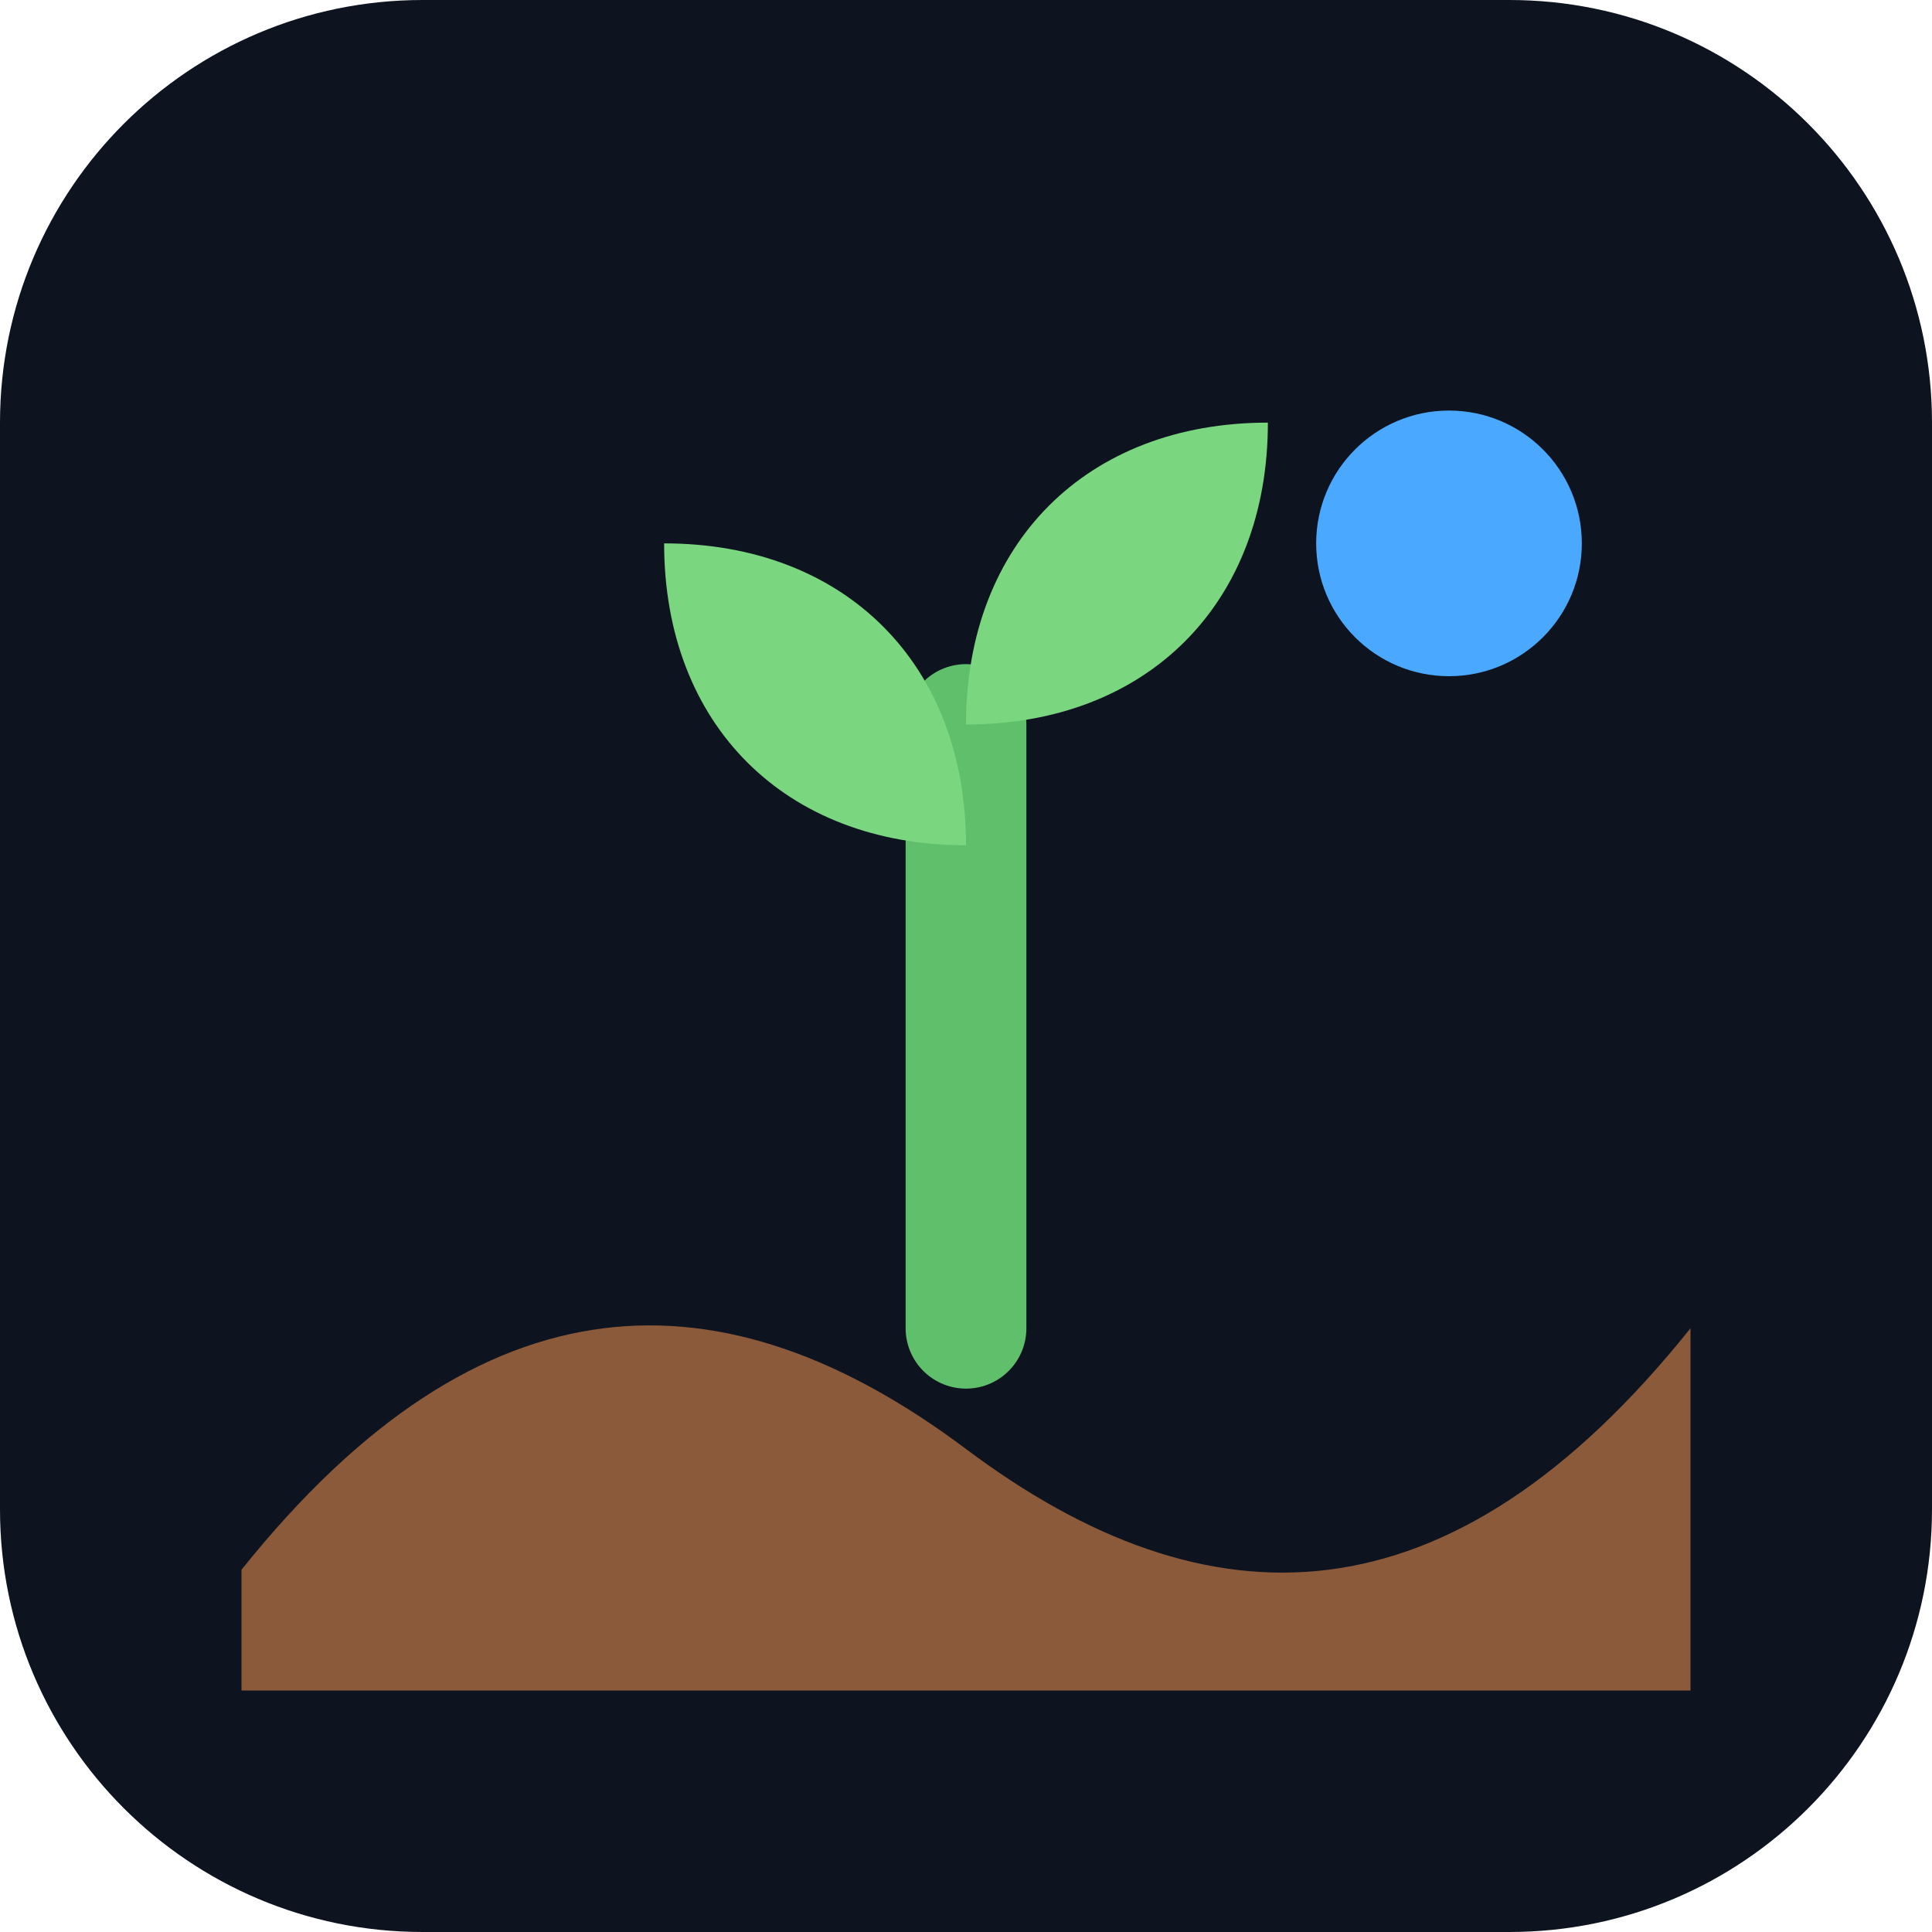
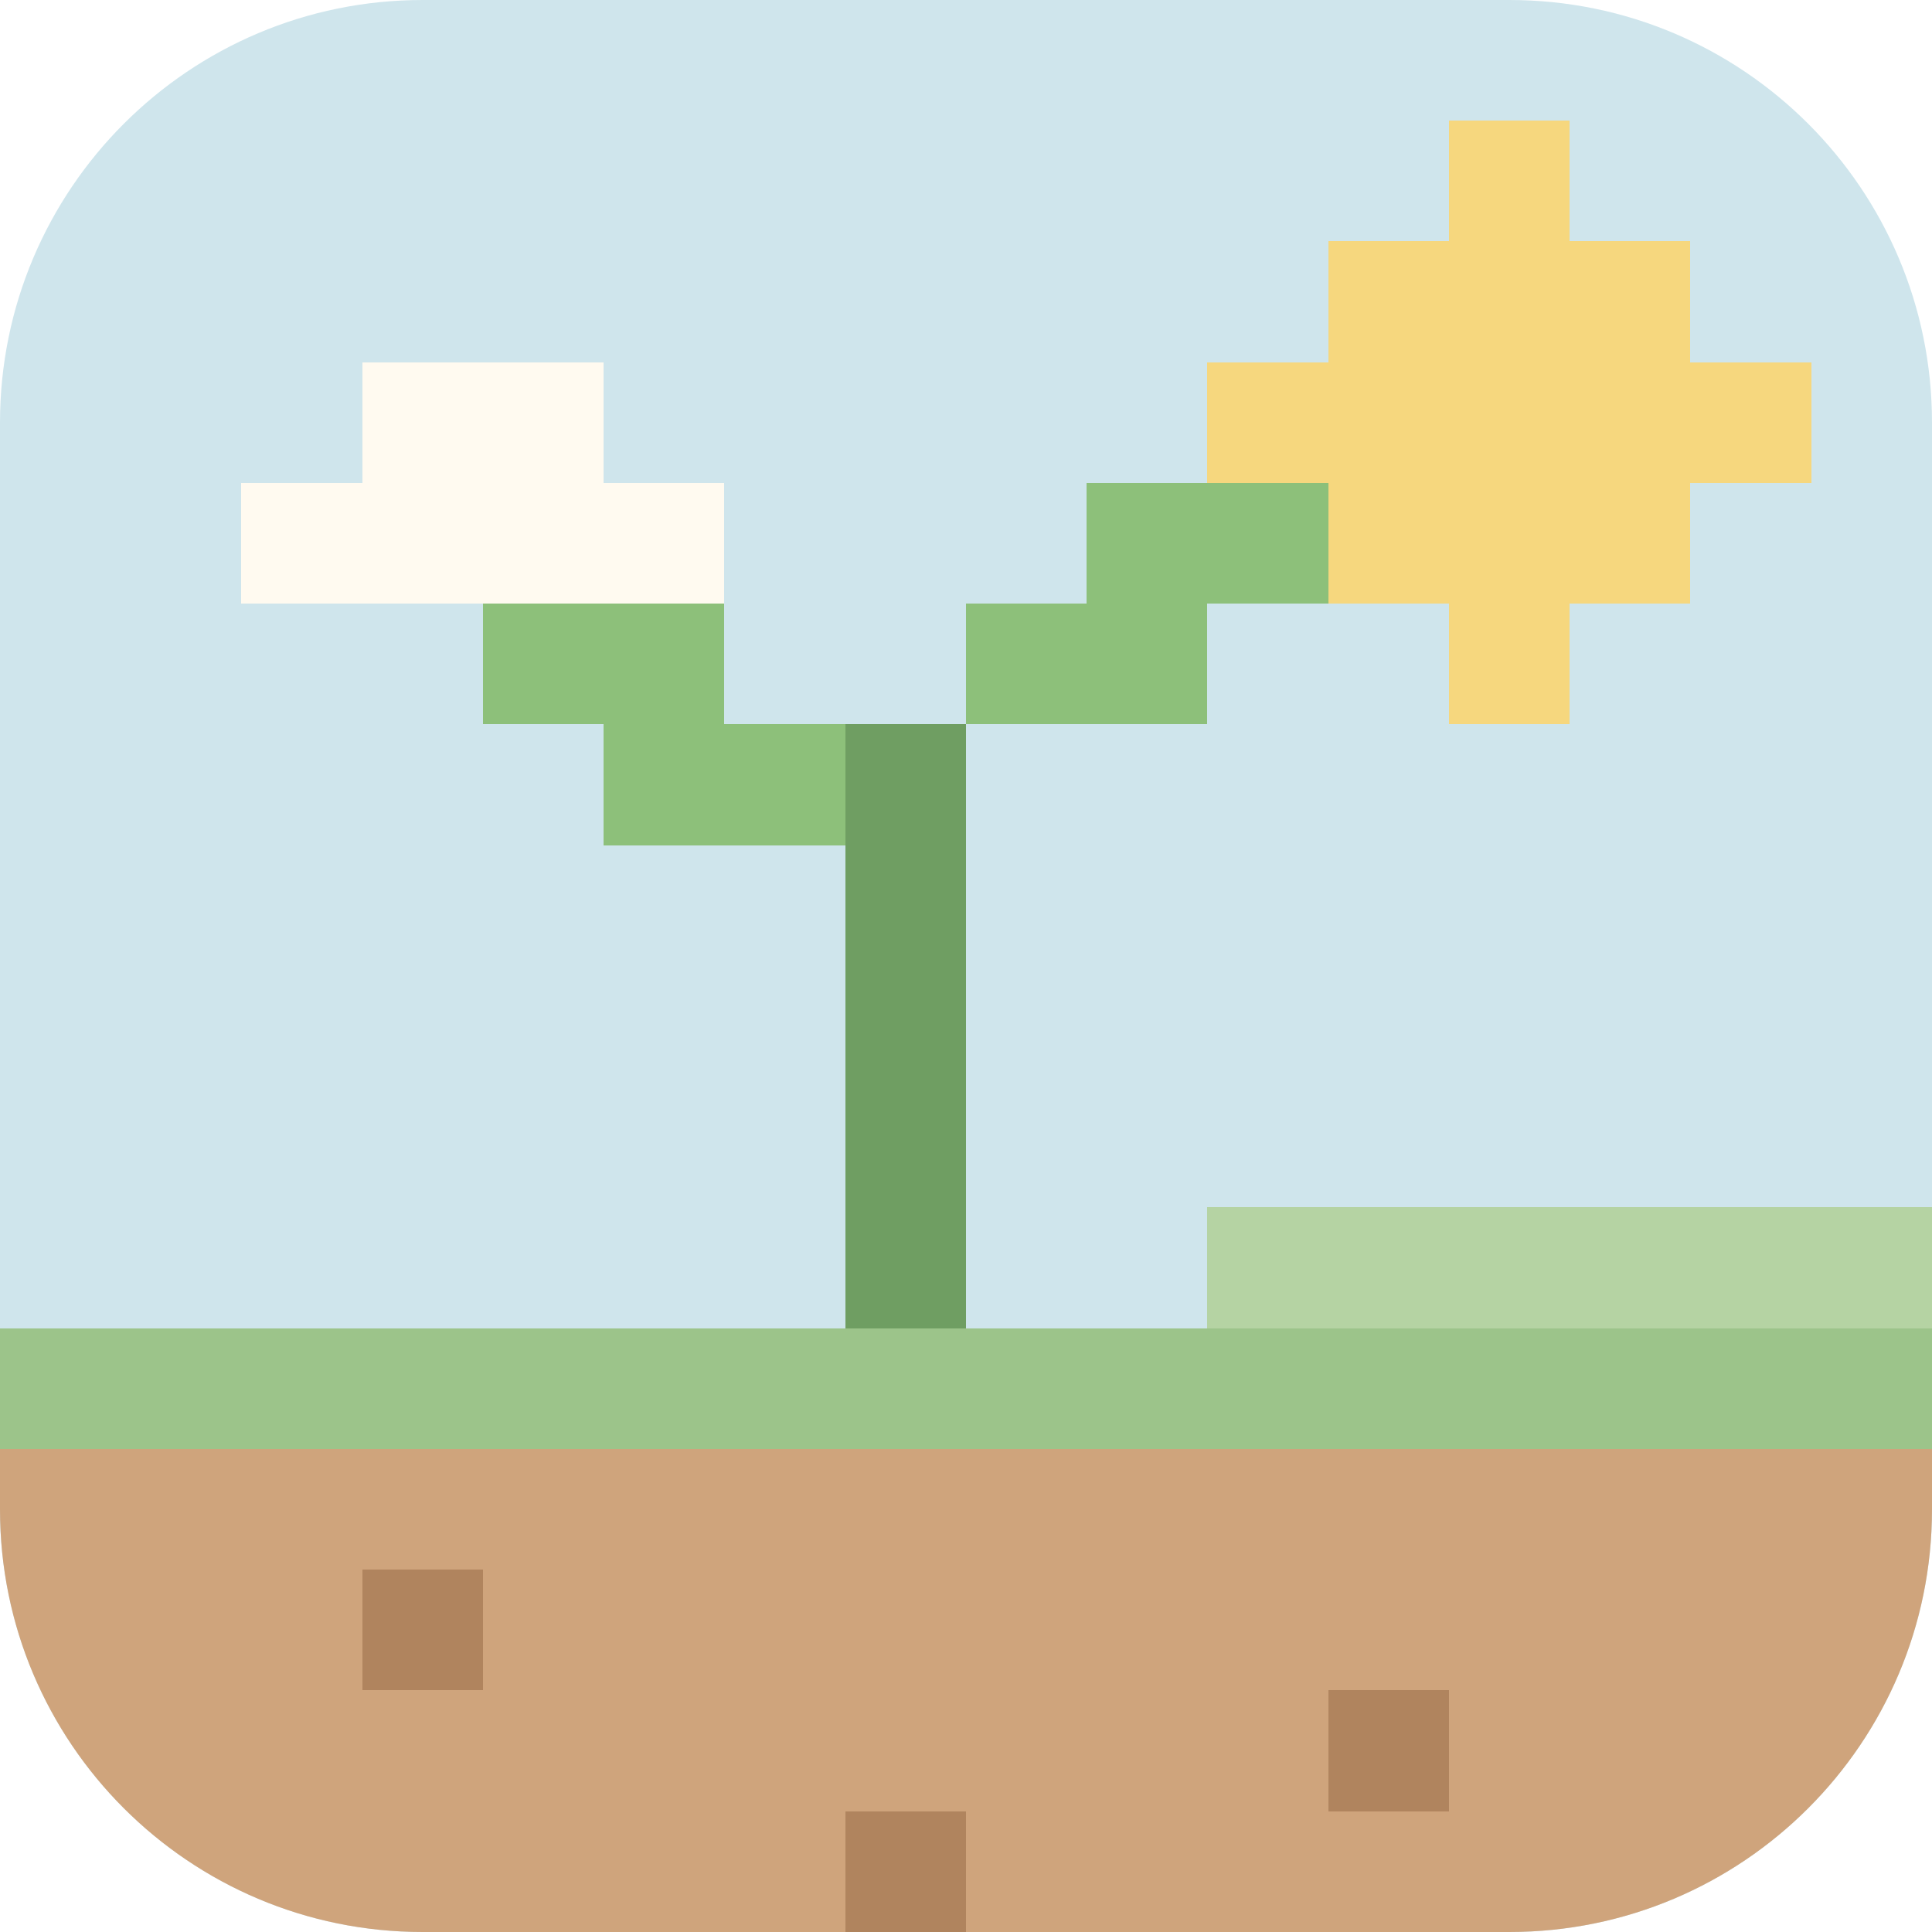
- <svg xmlns="http://www.w3.org/2000/svg" viewBox="0 0 32 32">
-   <rect width="32" height="32" rx="7" fill="#0d1420" />
-   <path d="M4 26c4-5 8-5 12-2s8 3 12-2v6H4z" fill="#8a5a3b" />
-   <path d="M16 22c0-5 0-8 0-10" stroke="#5fbf6a" stroke-width="2" stroke-linecap="round" />
-   <path d="M16 14c-3 0-5-2-5-5 3 0 5 2 5 5zM16 12c0-3 2-5 5-5 0 3-2 5-5 5z" fill="#7ad67f" />
-   <circle cx="24" cy="9" r="2.2" fill="#4aa8ff" />
+ <svg xmlns="http://www.w3.org/2000/svg" viewBox="0 0 16 16" shape-rendering="crispEdges">
+   <clipPath id="c">
+     <rect width="16" height="16" rx="3.5" />
+   </clipPath>
+   <g clip-path="url(#c)">
+     <rect width="16" height="16" fill="#cfe5ec" />
+     <rect x="11" y="2" width="3" height="3" fill="#f6d77e" />
+     <rect x="12" y="1" width="1" height="5" fill="#f6d77e" />
+     <rect x="10" y="3" width="5" height="1" fill="#f6d77e" />
+     <rect x="2" y="4" width="4" height="1" fill="#fffaf0" />
+     <rect x="3" y="3" width="2" height="1" fill="#fffaf0" />
+     <rect x="10" y="10" width="6" height="1" fill="#b5d3a3" />
+     <rect x="0" y="11" width="16" height="1" fill="#9cc48a" />
+     <rect x="0" y="12" width="16" height="4" fill="#cfa47c" />
+     <rect x="3" y="13" width="1" height="1" fill="#b0845e" />
+     <rect x="11" y="14" width="1" height="1" fill="#b0845e" />
+     <rect x="7" y="15" width="1" height="1" fill="#b0845e" />
+     <rect x="7" y="6" width="1" height="5" fill="#6f9e62" />
+     <rect x="5" y="6" width="2" height="1" fill="#8dc07a" />
+     <rect x="4" y="5" width="2" height="1" fill="#8dc07a" />
+     <rect x="8" y="5" width="2" height="1" fill="#8dc07a" />
+     <rect x="9" y="4" width="2" height="1" fill="#8dc07a" />
+   </g>
</svg>
